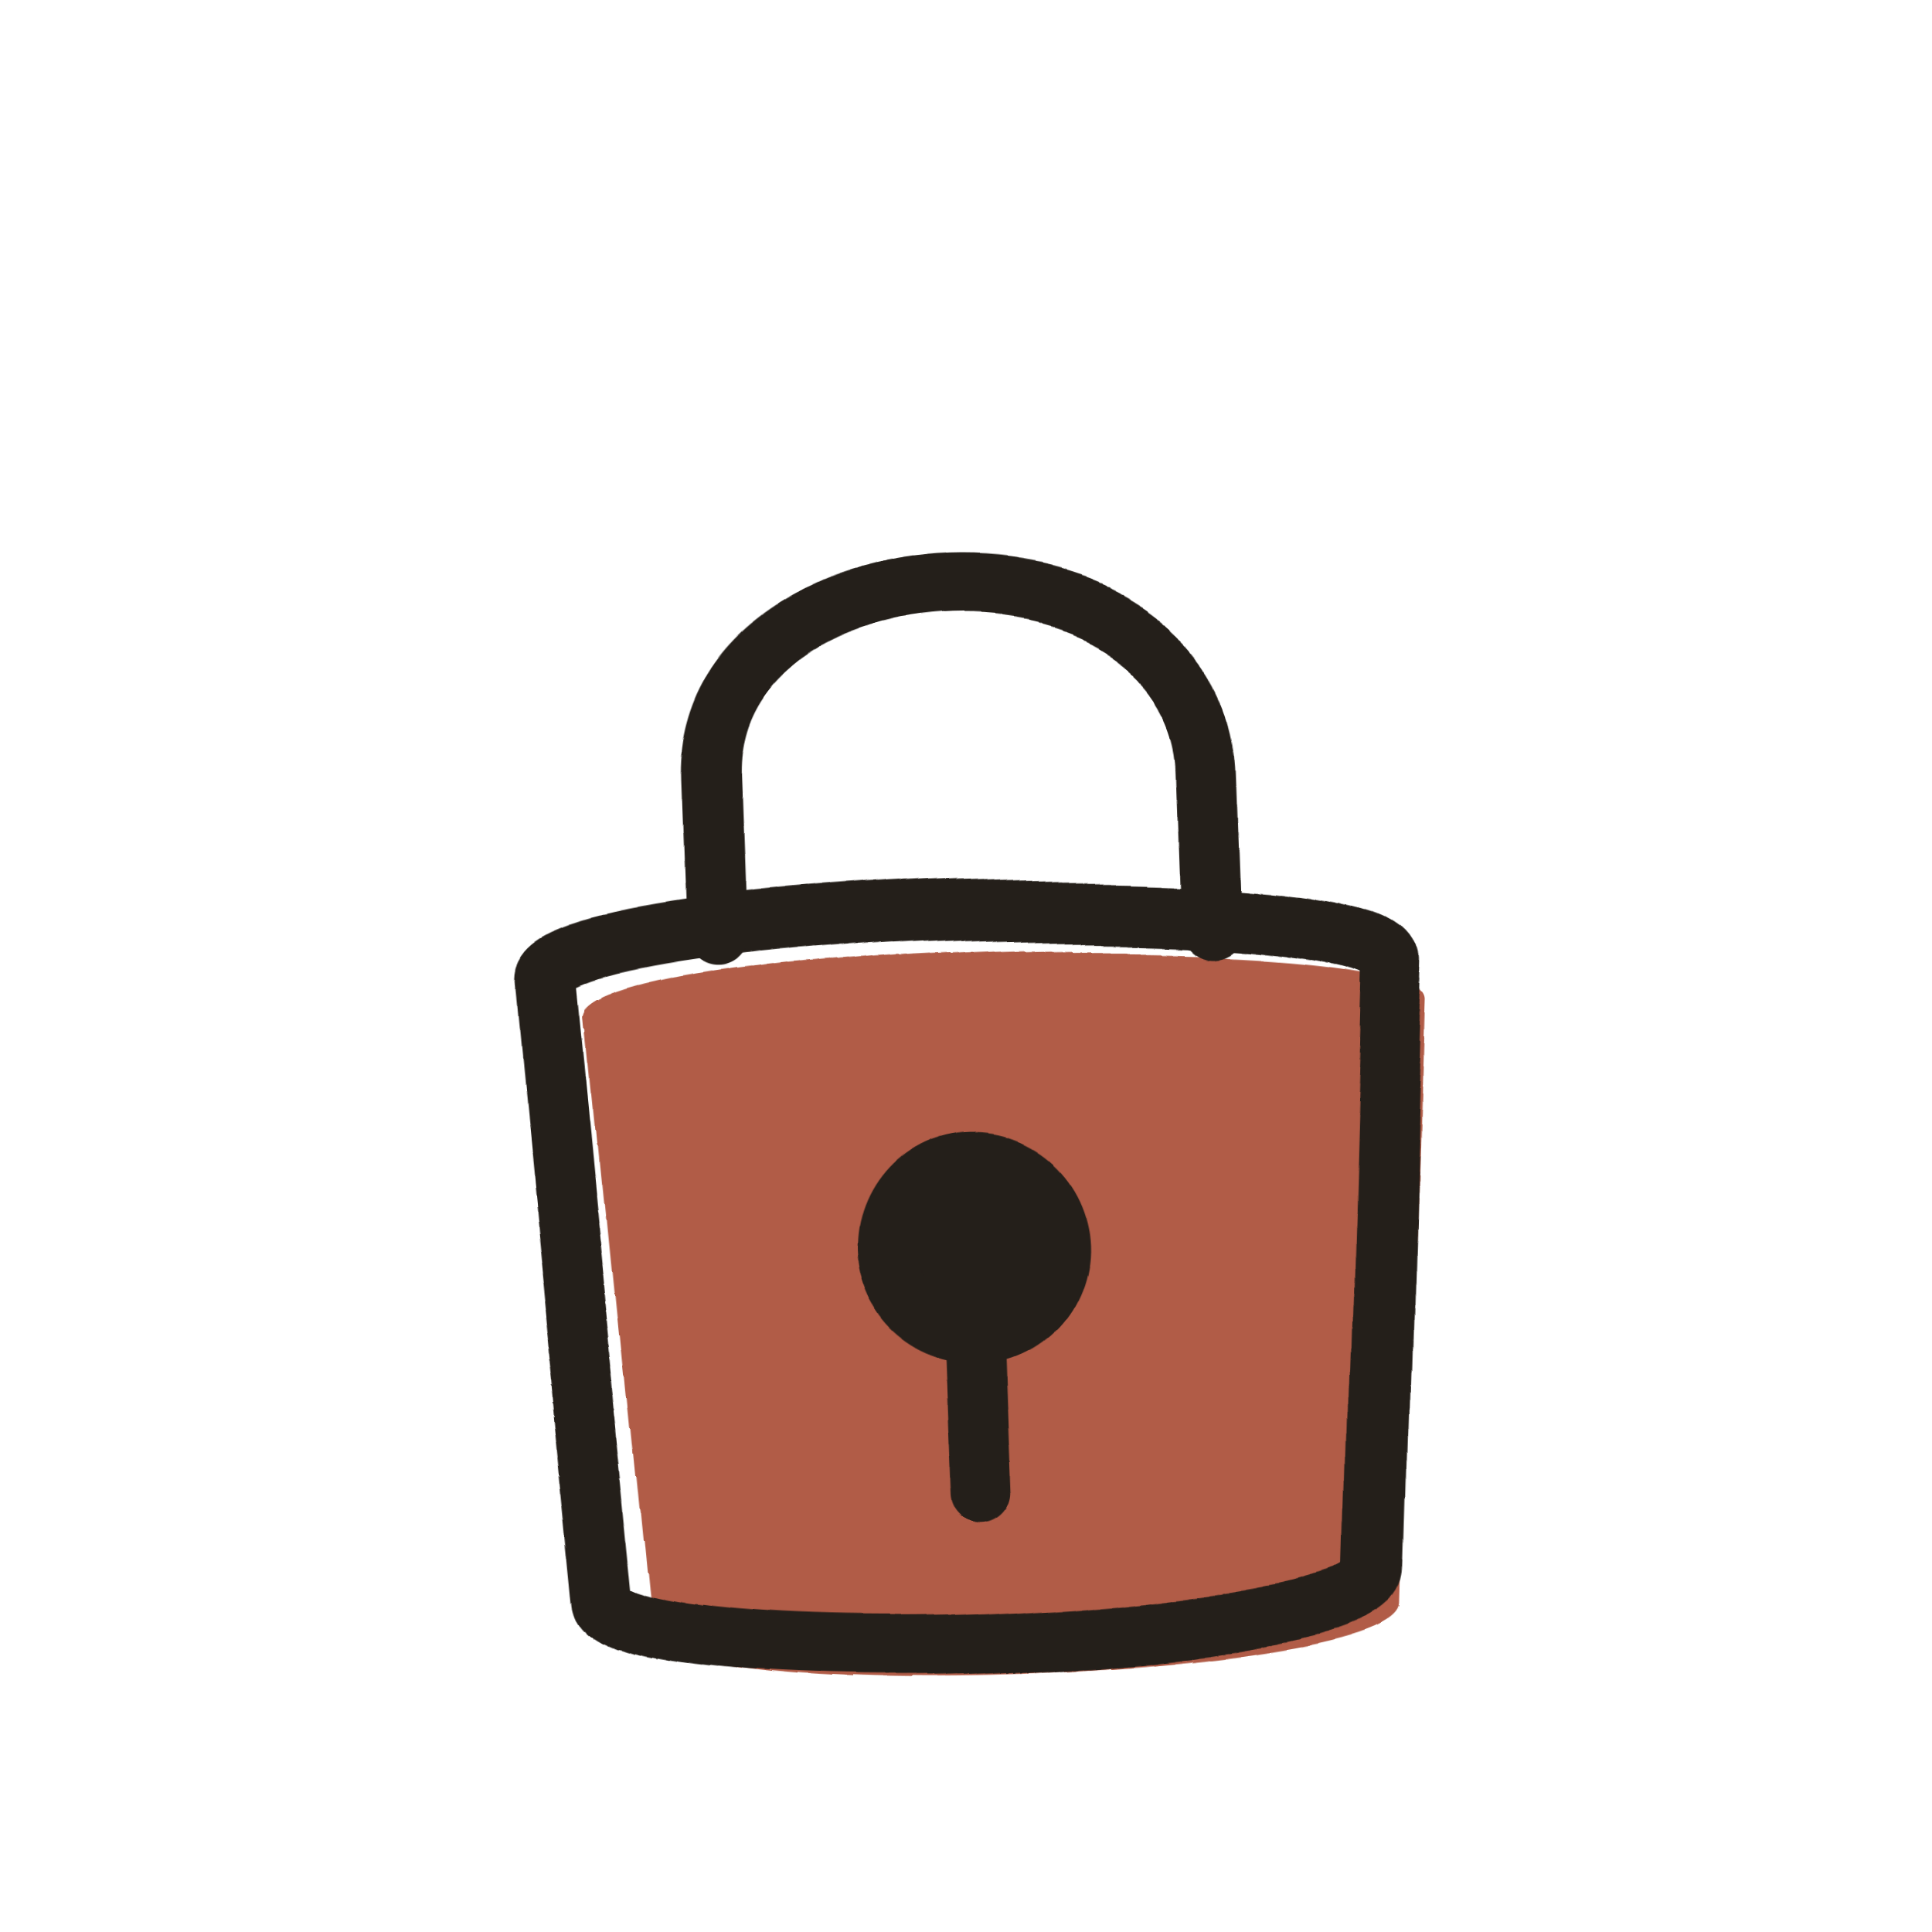
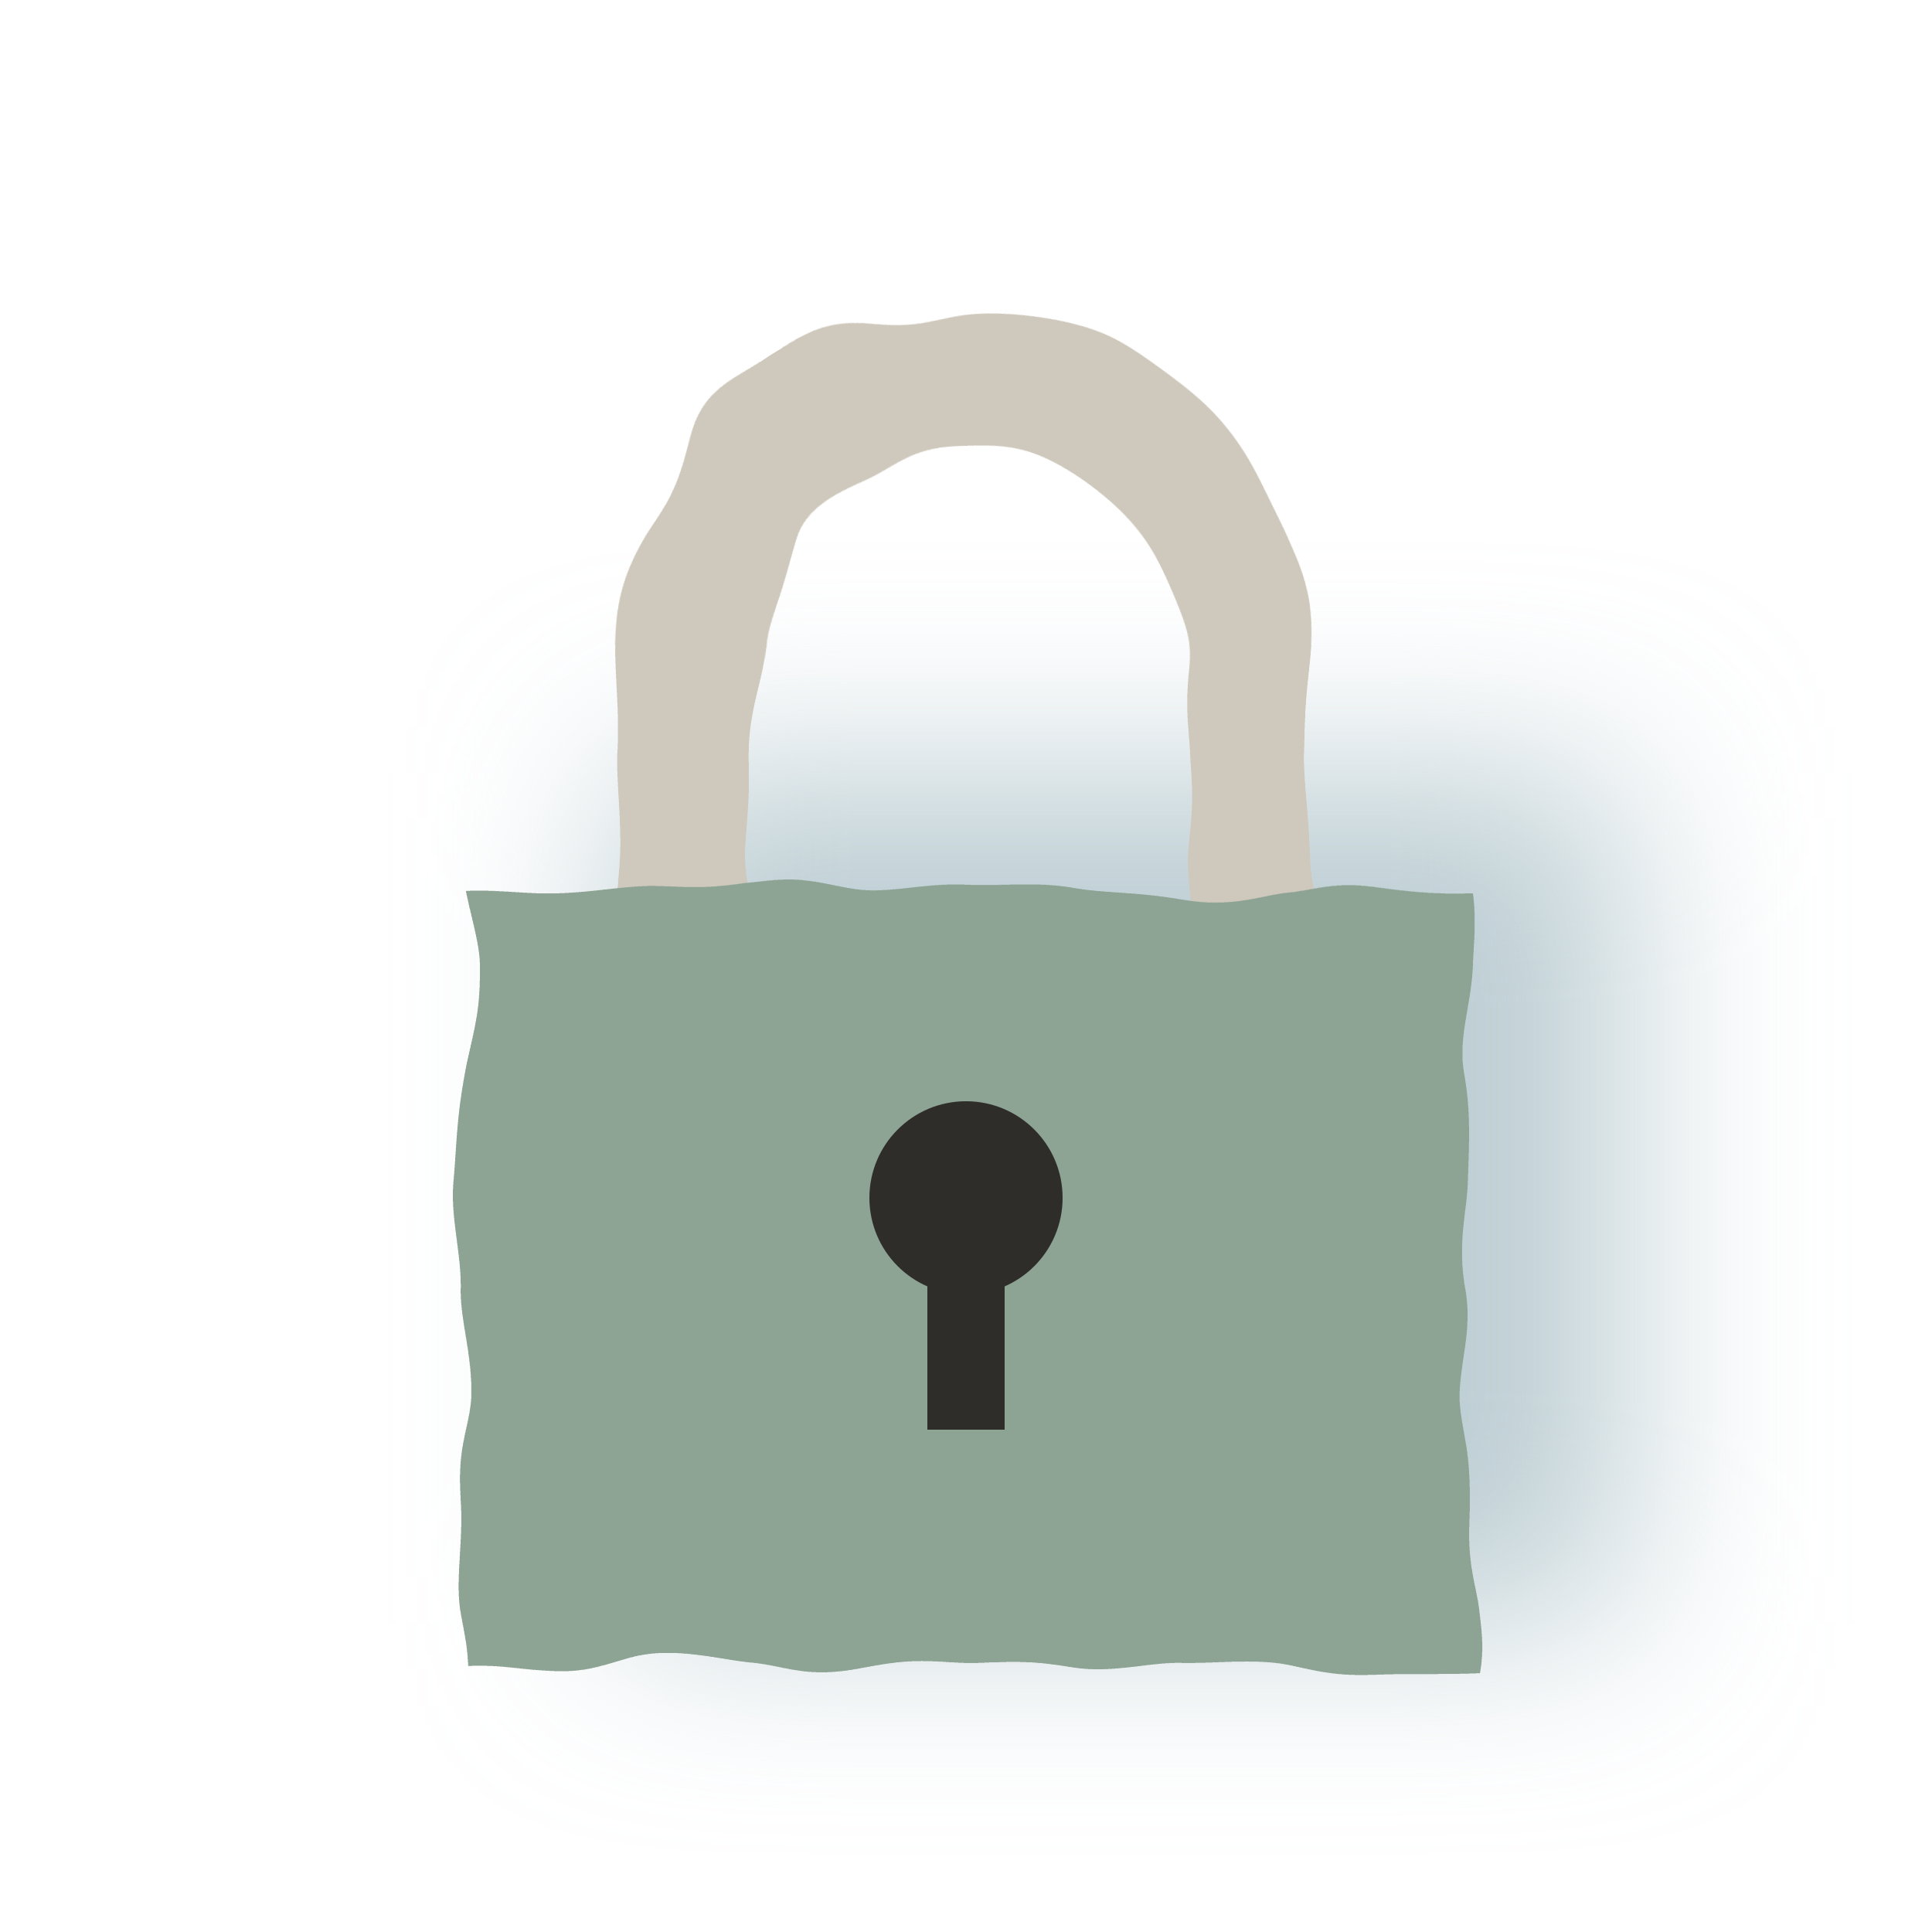
- <svg xmlns="http://www.w3.org/2000/svg" viewBox="0 0 100 100">
+ <svg xmlns="http://www.w3.org/2000/svg" viewBox="0 0 100 100" width="100" height="100">
  <defs>
-     <filter id="ri" x="-30%" y="-30%" width="160%" height="160%">
-       <feTurbulence type="fractalNoise" baseFrequency="0.021" numOctaves="2" seed="508" result="n" />
-       <feDisplacementMap in="SourceGraphic" in2="n" scale="2.7" xChannelSelector="R" yChannelSelector="G" />
+     <filter id="t" x="-10%" y="-10%" width="120%" height="120%">
+       <feTurbulence type="fractalNoise" baseFrequency="0.09" numOctaves="2" seed="33" result="n" />
+       <feDisplacementMap in="SourceGraphic" in2="n" scale="3" />
    </filter>
-     <filter id="rf" x="-30%" y="-30%" width="160%" height="160%">
-       <feTurbulence type="fractalNoise" baseFrequency="0.015" numOctaves="2" seed="521" result="n" />
-       <feDisplacementMap in="SourceGraphic" in2="n" scale="4.4" xChannelSelector="R" yChannelSelector="G" />
+     <filter id="s" x="-40%" y="-40%" width="180%" height="180%">
+       <feGaussianBlur stdDeviation="5" />
    </filter>
+     <pattern id="d" width="4" height="4" patternUnits="userSpaceOnUse">
+       <circle cx="2" cy="2" r="0.8" fill="#8A8476" />
+     </pattern>
  </defs>
-   <g transform="rotate(-2 50 50)">
-     <g filter="url(#rf)" transform="translate(1.6 2.2)" opacity="0.9" stroke="none">
-       <path d="M28 50 C28 46, 72 46, 72 50 L70 82 C70 86, 30 86, 30 82 Z" fill="#A84A33" />
-     </g>
-     <g filter="url(#ri)" fill="none" stroke="#241f1a" stroke-width="3.1" stroke-linecap="round" stroke-linejoin="round">
-       <path d="M28 50 C28 46, 72 46, 72 50 L70 82 C70 86, 30 86, 30 82 Z" />
-       <path d="M37 48 L37 40 C37 27, 63 27, 63 40 L63 48" />
-       <circle cx="50" cy="64" r="4.5" fill="#241f1a" />
-       <path d="M50 68 L50 77" />
-     </g>
+   <rect x="32" y="40" width="52" height="44" fill="#BCCDD3" filter="url(#s)" />
+   <g filter="url(#t)">
+     <path d="M32 50 V34 A18 18 0 0 1 68 34 V50 H61 V34 A11 11 0 0 0 39 34 V50 Z" fill="#CFC9BD" />
+     <rect x="24" y="46" width="52" height="40" fill="#8DA393" />
  </g>
+   <circle cx="50" cy="62" r="5" fill="#2E2D2A" />
+   <rect x="48" y="62" width="4" height="12" fill="#2E2D2A" />
</svg>
